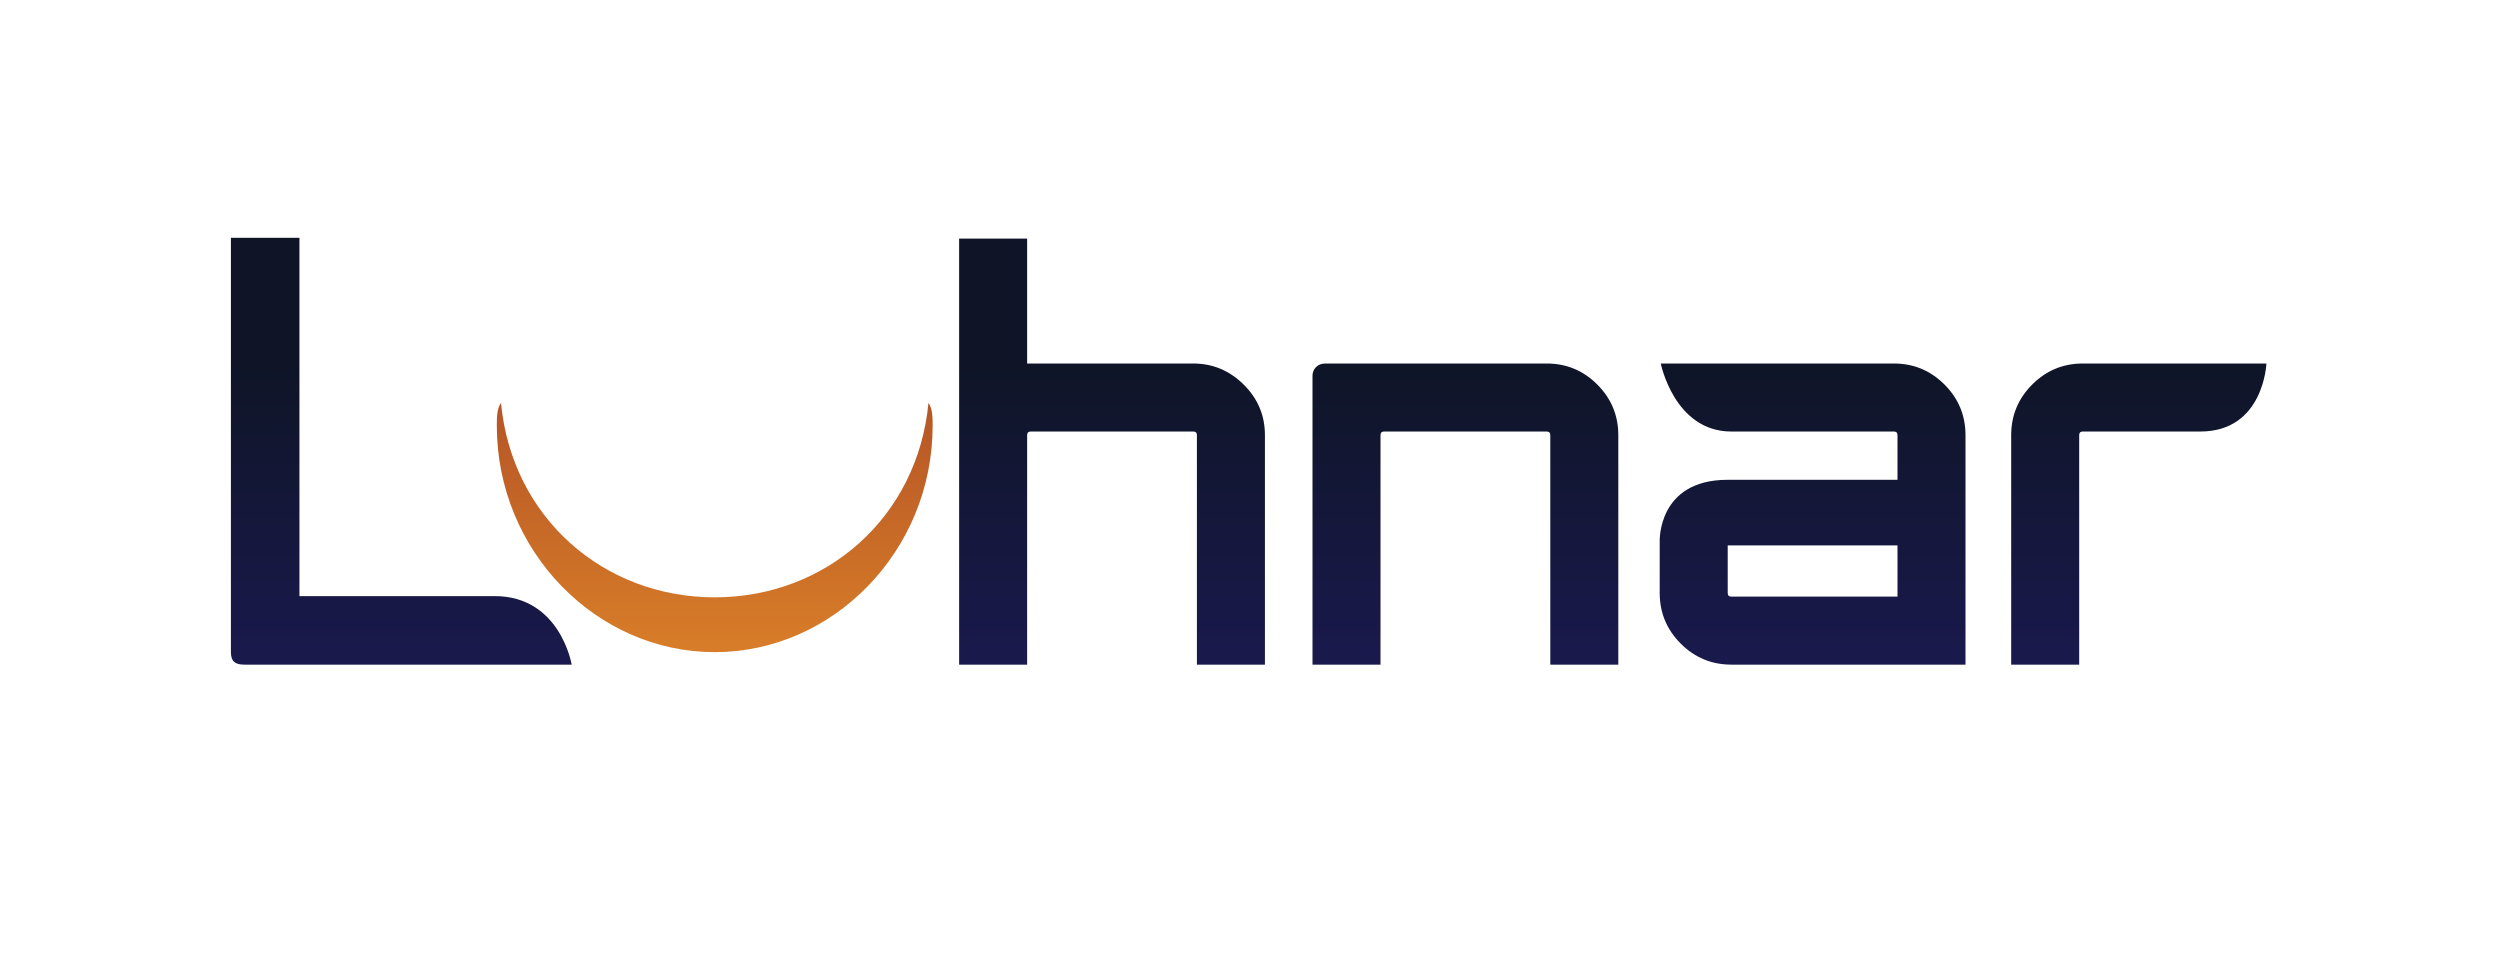
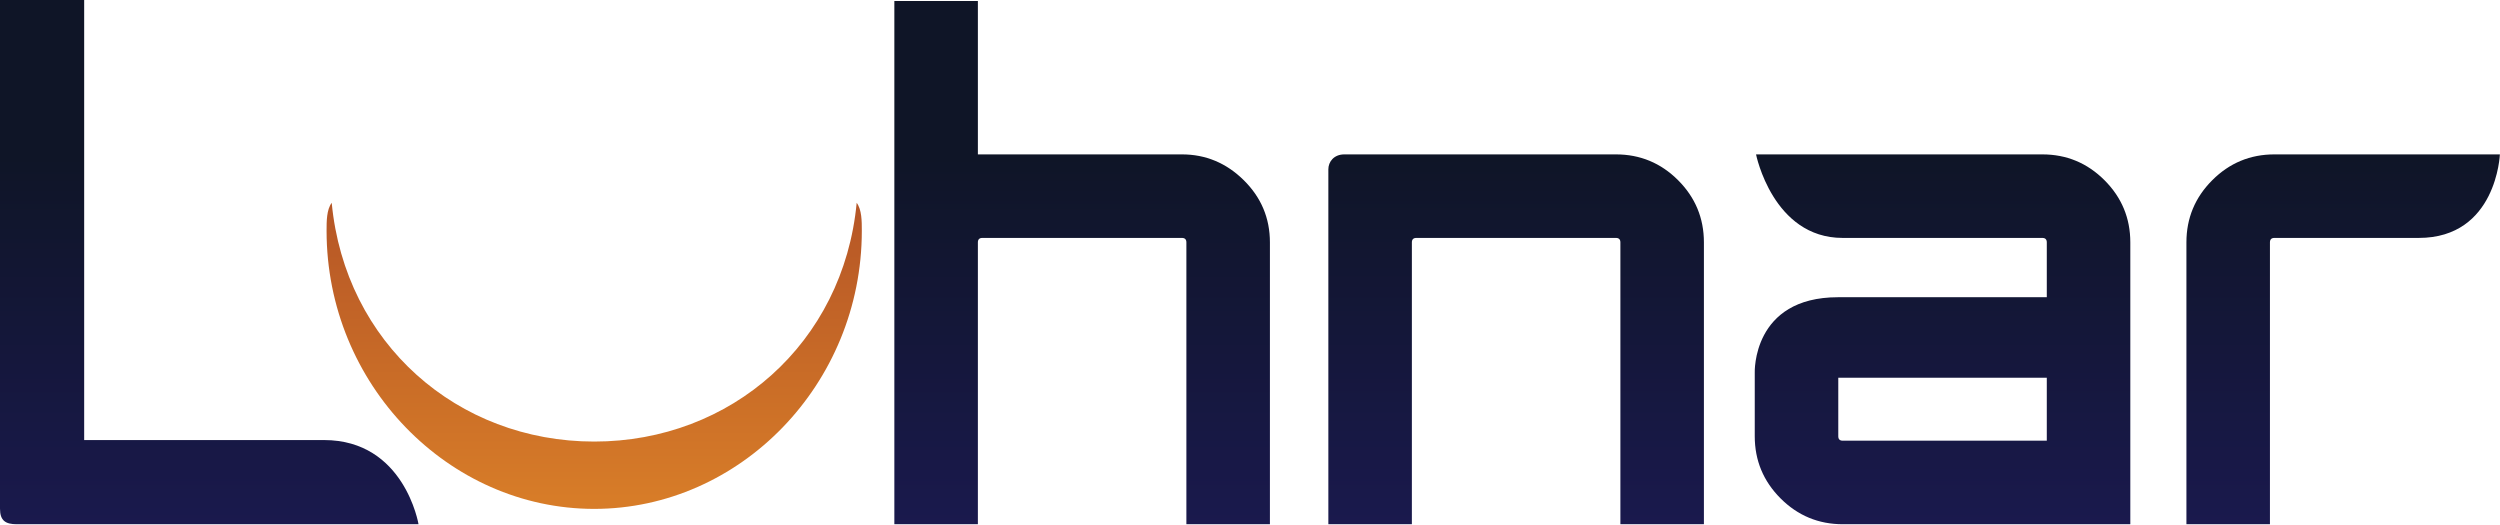
- <svg xmlns="http://www.w3.org/2000/svg" width="100%" height="100%" viewBox="0 0 3300 1280" version="1.1" xml:space="preserve" style="fill-rule:evenodd;clip-rule:evenodd;stroke-linejoin:round;stroke-miterlimit:1.414;">
-   <rect id="Page-1" x="0" y="0" width="3300" height="1279.17" style="fill:none;" />
-   <g id="Layer-1">
-     <path d="M304.796,313.913l0,546.712c0,12.996 6.091,16.7 17.992,16.7l431.833,0c0,0 -15.034,-90.471 -101.642,-90.471l-257.717,0l0,-472.967c-30.25,0 -90.466,0.025 -90.466,0.025Z" style="fill:url(#_Linear1);fill-rule:nonzero;" />
-     <path d="M1266.04,314.975l0,562.35l89.783,0l0,-302.917c0,-3.191 1.596,-4.804 4.804,-4.804l214.504,0c3.188,0 4.792,1.613 4.792,4.804l0,302.917l89.779,0l0,-302.917c0,-26.05 -9.366,-48.32 -28.096,-66.825c-18.737,-18.5 -40.895,-27.758 -66.475,-27.758l-219.308,0l0,-164.85l-89.783,0Z" style="fill:url(#_Linear2);fill-rule:nonzero;" />
-     <path d="M1749.64,479.825c-11.196,0 -17.134,8.029 -17.134,15.967l0,381.533l89.775,0l0,-302.917c0,-3.191 1.596,-4.804 4.804,-4.804l214.501,0c3.187,0 4.804,1.613 4.804,4.804l0,302.917l89.775,0l0,-302.917c0,-26.05 -9.259,-48.32 -27.755,-66.825c-18.504,-18.5 -40.787,-27.758 -66.824,-27.758l-291.946,0Z" style="fill:url(#_Linear3);fill-rule:nonzero;" />
-     <path d="M2192.19,479.825c0,0 17.987,89.779 93.05,89.779l214.641,0c3.196,0 4.809,1.613 4.809,4.804l0,58.934l-224.325,0c-92.563,0 -89.563,81.133 -89.563,81.133l0,68.271c0,26.037 9.254,48.312 27.75,66.821c18.513,18.5 40.783,27.758 66.833,27.758l309.075,0l0.001,-302.917c-0.001,-26.05 -9.255,-48.32 -27.755,-66.825c-18.496,-18.5 -40.779,-27.758 -66.825,-27.758l-307.691,0Zm88.387,302.921l0,-62.859l224.113,0l0,67.655l-219.305,0c-3.212,0 -4.808,-1.592 -4.808,-4.796Z" style="fill:url(#_Linear4);fill-rule:nonzero;" />
-     <path d="M2749.33,479.825c-26.041,0 -48.312,9.258 -66.804,27.758c-18.508,18.505 -27.766,40.775 -27.766,66.825l0,302.917l89.775,0l0,-302.917c0,-3.191 1.604,-4.804 4.795,-4.804l155.142,0c83.717,0 87.192,-89.779 87.192,-89.779l-242.334,0Z" style="fill:url(#_Linear5);fill-rule:nonzero;" />
-     <path d="M655.8,561.896c0,165.1 131.042,298.942 287.642,298.942c156.6,0 287.633,-133.842 287.633,-298.942c0,-10.133 0,-22.729 -5.517,-30.013c-14.304,150.988 -135.15,256.6 -282.116,256.6c-146.988,0 -267.83,-105.625 -282.117,-256.625c-5.525,7.309 -5.525,19.9 -5.525,30.038Z" style="fill:url(#_Linear6);fill-rule:nonzero;" />
+ <svg xmlns="http://www.w3.org/2000/svg" width="100%" height="100%" viewBox="0 0 2687 564" version="1.1" xml:space="preserve" style="fill-rule:evenodd;clip-rule:evenodd;stroke-linejoin:round;stroke-miterlimit:1.414;">
+   <g transform="matrix(1,0,0,1,-304.796,-313.887)">
+     <path d="M304.796,313.913L304.796,860.625C304.796,873.621 310.887,877.325 322.788,877.325L754.621,877.325C754.621,877.325 739.587,786.854 652.979,786.854L395.262,786.854L395.262,313.887C365.012,313.887 304.796,313.912 304.796,313.912L304.796,313.913Z" style="fill:url(#_Linear1);fill-rule:nonzero;" />
+   </g>
+   <g transform="matrix(1,0,0,1,-304.796,-313.887)">
+     <path d="M1266.04,314.975L1266.04,877.325L1355.82,877.325L1355.82,574.408C1355.82,571.217 1357.42,569.604 1360.63,569.604L1575.13,569.604C1578.32,569.604 1579.92,571.217 1579.92,574.408L1579.92,877.325L1669.7,877.325L1669.7,574.408C1669.7,548.358 1660.34,526.088 1641.61,507.583C1622.87,489.083 1600.71,479.825 1575.13,479.825L1355.82,479.825L1355.82,314.975L1266.04,314.975Z" style="fill:url(#_Linear2);fill-rule:nonzero;" />
+   </g>
+   <g transform="matrix(1,0,0,1,-304.796,-313.887)">
+     <path d="M1749.64,479.825C1738.44,479.825 1732.51,487.854 1732.51,495.792L1732.51,877.325L1822.28,877.325L1822.28,574.408C1822.28,571.217 1823.88,569.604 1827.09,569.604L2041.59,569.604C2044.77,569.604 2046.39,571.217 2046.39,574.408L2046.39,877.325L2136.16,877.325L2136.16,574.408C2136.16,548.358 2126.91,526.088 2108.41,507.583C2089.91,489.083 2067.62,479.825 2041.59,479.825L1749.64,479.825Z" style="fill:url(#_Linear3);fill-rule:nonzero;" />
+   </g>
+   <g transform="matrix(1,0,0,1,-304.796,-313.887)">
+     <path d="M2192.19,479.825C2192.19,479.825 2210.18,569.604 2285.24,569.604L2499.88,569.604C2503.08,569.604 2504.69,571.217 2504.69,574.408L2504.69,633.342L2280.37,633.342C2187.8,633.342 2190.8,714.475 2190.8,714.475L2190.8,782.746C2190.8,808.783 2200.06,831.058 2218.55,849.567C2237.07,868.067 2259.34,877.325 2285.39,877.325L2594.46,877.325L2594.46,574.408C2594.46,548.358 2585.21,526.088 2566.71,507.583C2548.21,489.083 2525.93,479.825 2499.88,479.825L2192.19,479.825ZM2280.58,782.746L2280.58,719.887L2504.69,719.887L2504.69,787.542L2285.39,787.542C2282.17,787.542 2280.58,785.95 2280.58,782.746Z" style="fill:url(#_Linear4);fill-rule:nonzero;" />
+   </g>
+   <g transform="matrix(1,0,0,1,-304.796,-313.887)">
+     <path d="M2749.33,479.825C2723.29,479.825 2701.02,489.083 2682.53,507.583C2664.02,526.088 2654.76,548.358 2654.76,574.408L2654.76,877.325L2744.53,877.325L2744.53,574.408C2744.53,571.217 2746.14,569.604 2749.33,569.604L2904.47,569.604C2988.19,569.604 2991.66,479.825 2991.66,479.825L2749.33,479.825Z" style="fill:url(#_Linear5);fill-rule:nonzero;" />
+   </g>
+   <g transform="matrix(1,0,0,1,-304.796,-313.887)">
+     <path d="M655.8,561.896C655.8,726.996 786.842,860.838 943.442,860.838C1100.04,860.838 1231.08,726.996 1231.08,561.896C1231.08,551.763 1231.08,539.167 1225.56,531.883C1211.25,682.871 1090.41,788.483 943.442,788.483C796.454,788.483 675.612,682.858 661.325,531.858C655.8,539.167 655.8,551.758 655.8,561.896Z" style="fill:url(#_Linear6);fill-rule:nonzero;" />
  </g>
  <defs>
-     <linearGradient id="_Linear1" x1="0" y1="0" x2="1" y2="0" gradientUnits="userSpaceOnUse" gradientTransform="matrix(0,401.754,-401.754,0,529.709,483.333)">
-       <stop offset="0" style="stop-color:#0f1527;stop-opacity:1" />
-       <stop offset="1" style="stop-color:#1a194e;stop-opacity:1" />
+     <linearGradient id="_Linear1" x1="0" y1="0" x2="1" y2="0" gradientUnits="userSpaceOnUse" gradientTransform="matrix(2.46003e-14,401.754,-401.754,2.46003e-14,529.709,483.333)">
+       <stop offset="0" style="stop-color:rgb(15,21,39);stop-opacity:1" />
+       <stop offset="1" style="stop-color:rgb(26,25,78);stop-opacity:1" />
    </linearGradient>
-     <linearGradient id="_Linear2" x1="0" y1="0" x2="1" y2="0" gradientUnits="userSpaceOnUse" gradientTransform="matrix(0,401.754,-401.754,0,1467.87,483.333)">
-       <stop offset="0" style="stop-color:#0f1527;stop-opacity:1" />
-       <stop offset="1" style="stop-color:#1a194e;stop-opacity:1" />
+     <linearGradient id="_Linear2" x1="0" y1="0" x2="1" y2="0" gradientUnits="userSpaceOnUse" gradientTransform="matrix(2.46003e-14,401.754,-401.754,2.46003e-14,1467.87,483.333)">
+       <stop offset="0" style="stop-color:rgb(15,21,39);stop-opacity:1" />
+       <stop offset="1" style="stop-color:rgb(26,25,78);stop-opacity:1" />
    </linearGradient>
-     <linearGradient id="_Linear3" x1="0" y1="0" x2="1" y2="0" gradientUnits="userSpaceOnUse" gradientTransform="matrix(0,401.754,-401.754,0,1934.34,483.333)">
-       <stop offset="0" style="stop-color:#0f1527;stop-opacity:1" />
-       <stop offset="1" style="stop-color:#1a194e;stop-opacity:1" />
+     <linearGradient id="_Linear3" x1="0" y1="0" x2="1" y2="0" gradientUnits="userSpaceOnUse" gradientTransform="matrix(2.46003e-14,401.754,-401.754,2.46003e-14,1934.34,483.333)">
+       <stop offset="0" style="stop-color:rgb(15,21,39);stop-opacity:1" />
+       <stop offset="1" style="stop-color:rgb(26,25,78);stop-opacity:1" />
    </linearGradient>
-     <linearGradient id="_Linear4" x1="0" y1="0" x2="1" y2="0" gradientUnits="userSpaceOnUse" gradientTransform="matrix(0,401.754,-401.754,0,2392.63,483.333)">
-       <stop offset="0" style="stop-color:#0f1527;stop-opacity:1" />
-       <stop offset="1" style="stop-color:#1a194e;stop-opacity:1" />
+     <linearGradient id="_Linear4" x1="0" y1="0" x2="1" y2="0" gradientUnits="userSpaceOnUse" gradientTransform="matrix(2.46003e-14,401.754,-401.754,2.46003e-14,2392.63,483.333)">
+       <stop offset="0" style="stop-color:rgb(15,21,39);stop-opacity:1" />
+       <stop offset="1" style="stop-color:rgb(26,25,78);stop-opacity:1" />
    </linearGradient>
-     <linearGradient id="_Linear5" x1="0" y1="0" x2="1" y2="0" gradientUnits="userSpaceOnUse" gradientTransform="matrix(0,401.754,-401.754,0,2823.22,483.333)">
-       <stop offset="0" style="stop-color:#0f1527;stop-opacity:1" />
-       <stop offset="1" style="stop-color:#1a194e;stop-opacity:1" />
+     <linearGradient id="_Linear5" x1="0" y1="0" x2="1" y2="0" gradientUnits="userSpaceOnUse" gradientTransform="matrix(2.46003e-14,401.754,-401.754,2.46003e-14,2823.22,483.333)">
+       <stop offset="0" style="stop-color:rgb(15,21,39);stop-opacity:1" />
+       <stop offset="1" style="stop-color:rgb(26,25,78);stop-opacity:1" />
    </linearGradient>
-     <linearGradient id="_Linear6" x1="0" y1="0" x2="1" y2="0" gradientUnits="userSpaceOnUse" gradientTransform="matrix(0,328.53,-328.53,0,943.438,520.833)">
-       <stop offset="0" style="stop-color:#b45426;stop-opacity:1" />
-       <stop offset="1" style="stop-color:#d77c28;stop-opacity:1" />
+     <linearGradient id="_Linear6" x1="0" y1="0" x2="1" y2="0" gradientUnits="userSpaceOnUse" gradientTransform="matrix(2.01167e-14,328.53,-328.53,2.01167e-14,943.438,520.833)">
+       <stop offset="0" style="stop-color:rgb(180,84,38);stop-opacity:1" />
+       <stop offset="1" style="stop-color:rgb(215,124,40);stop-opacity:1" />
    </linearGradient>
  </defs>
</svg>
